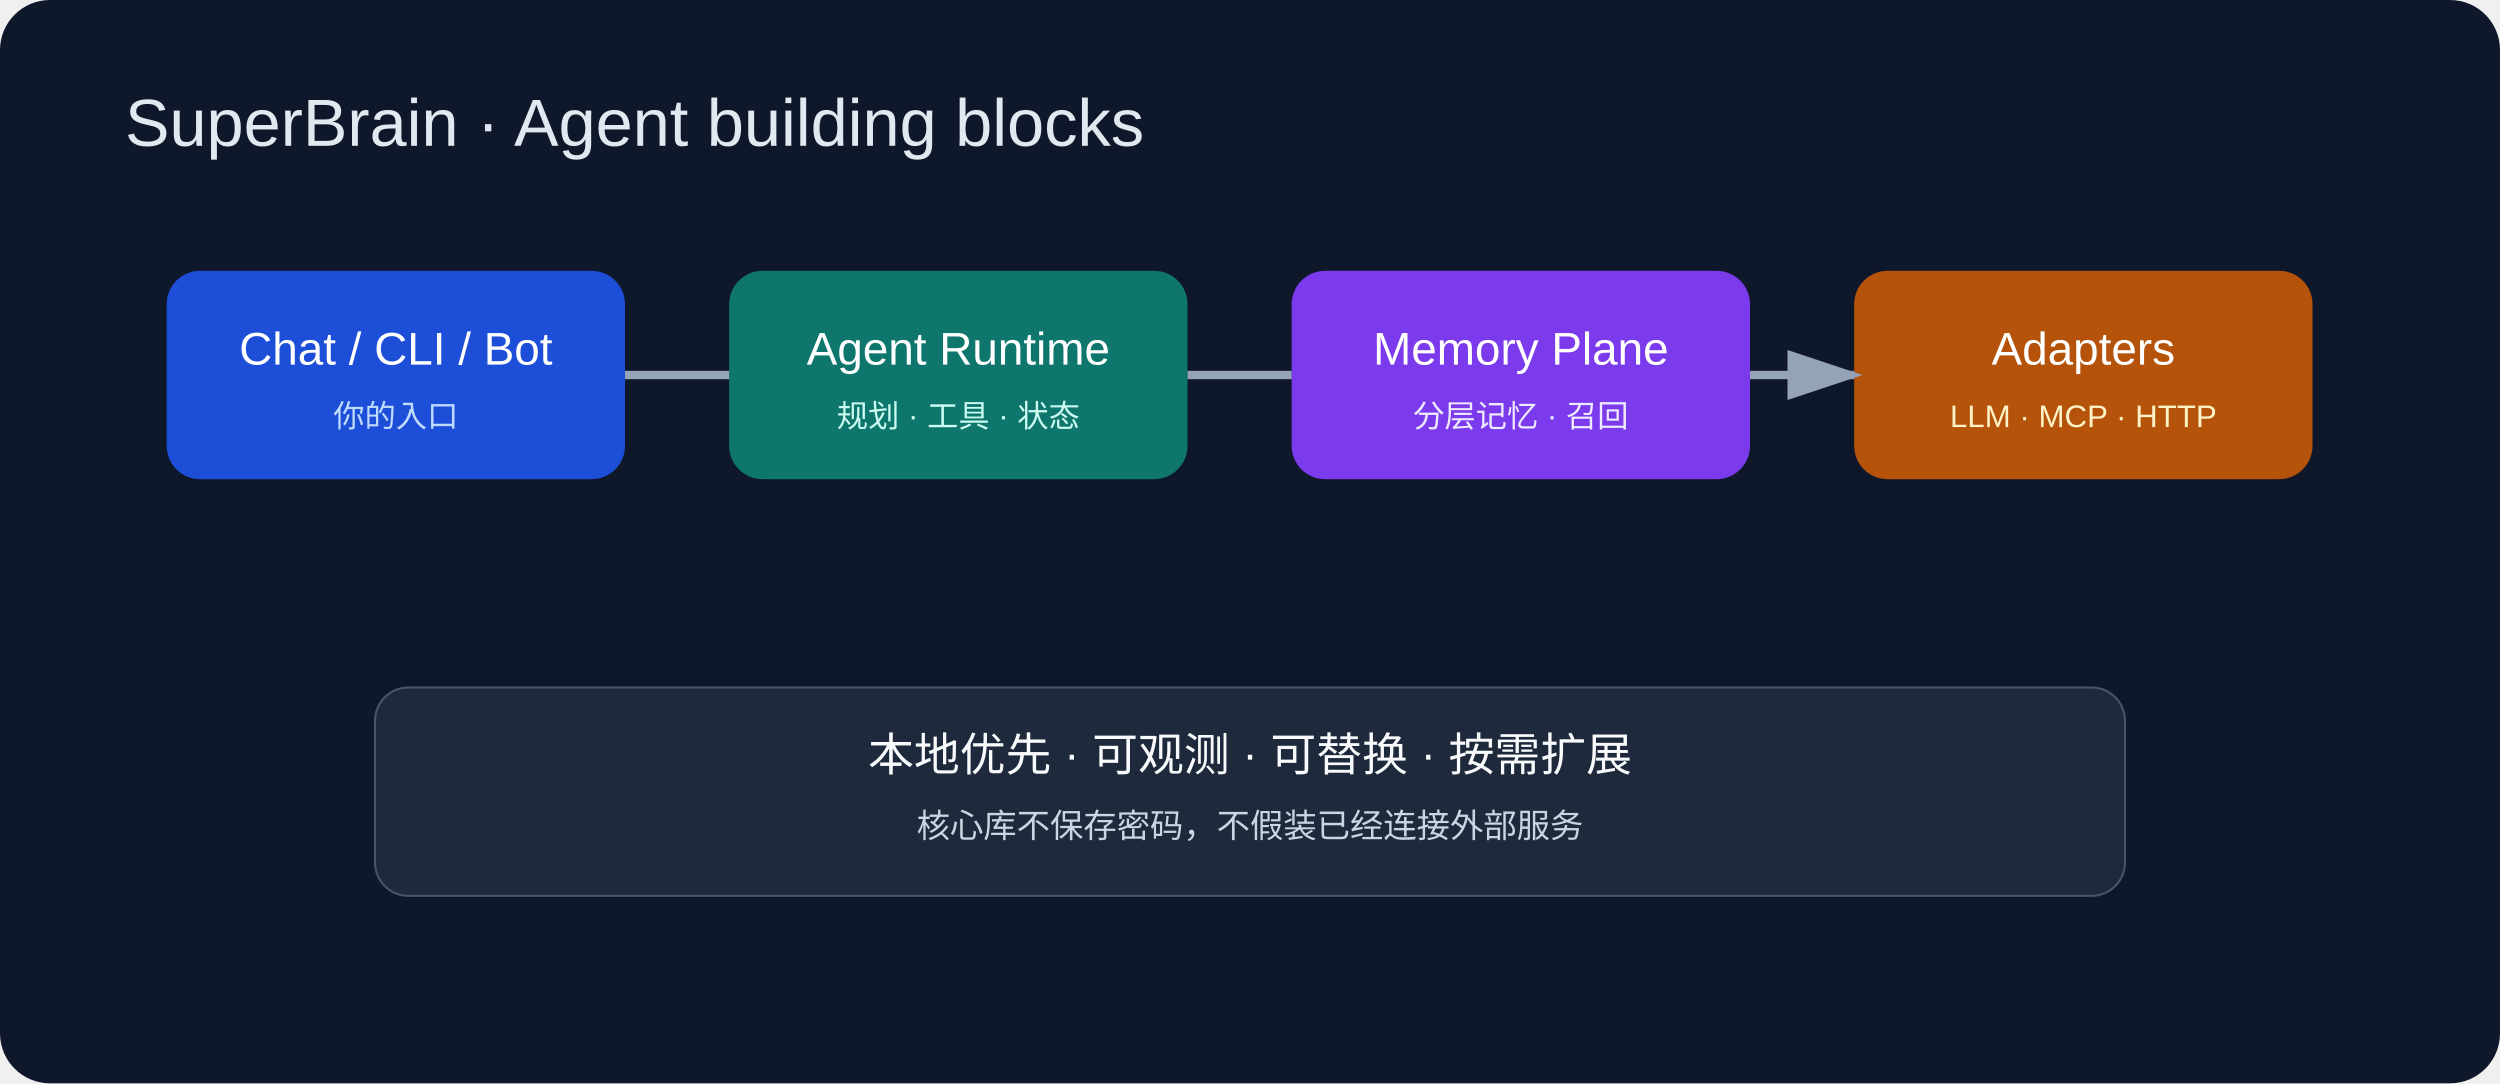
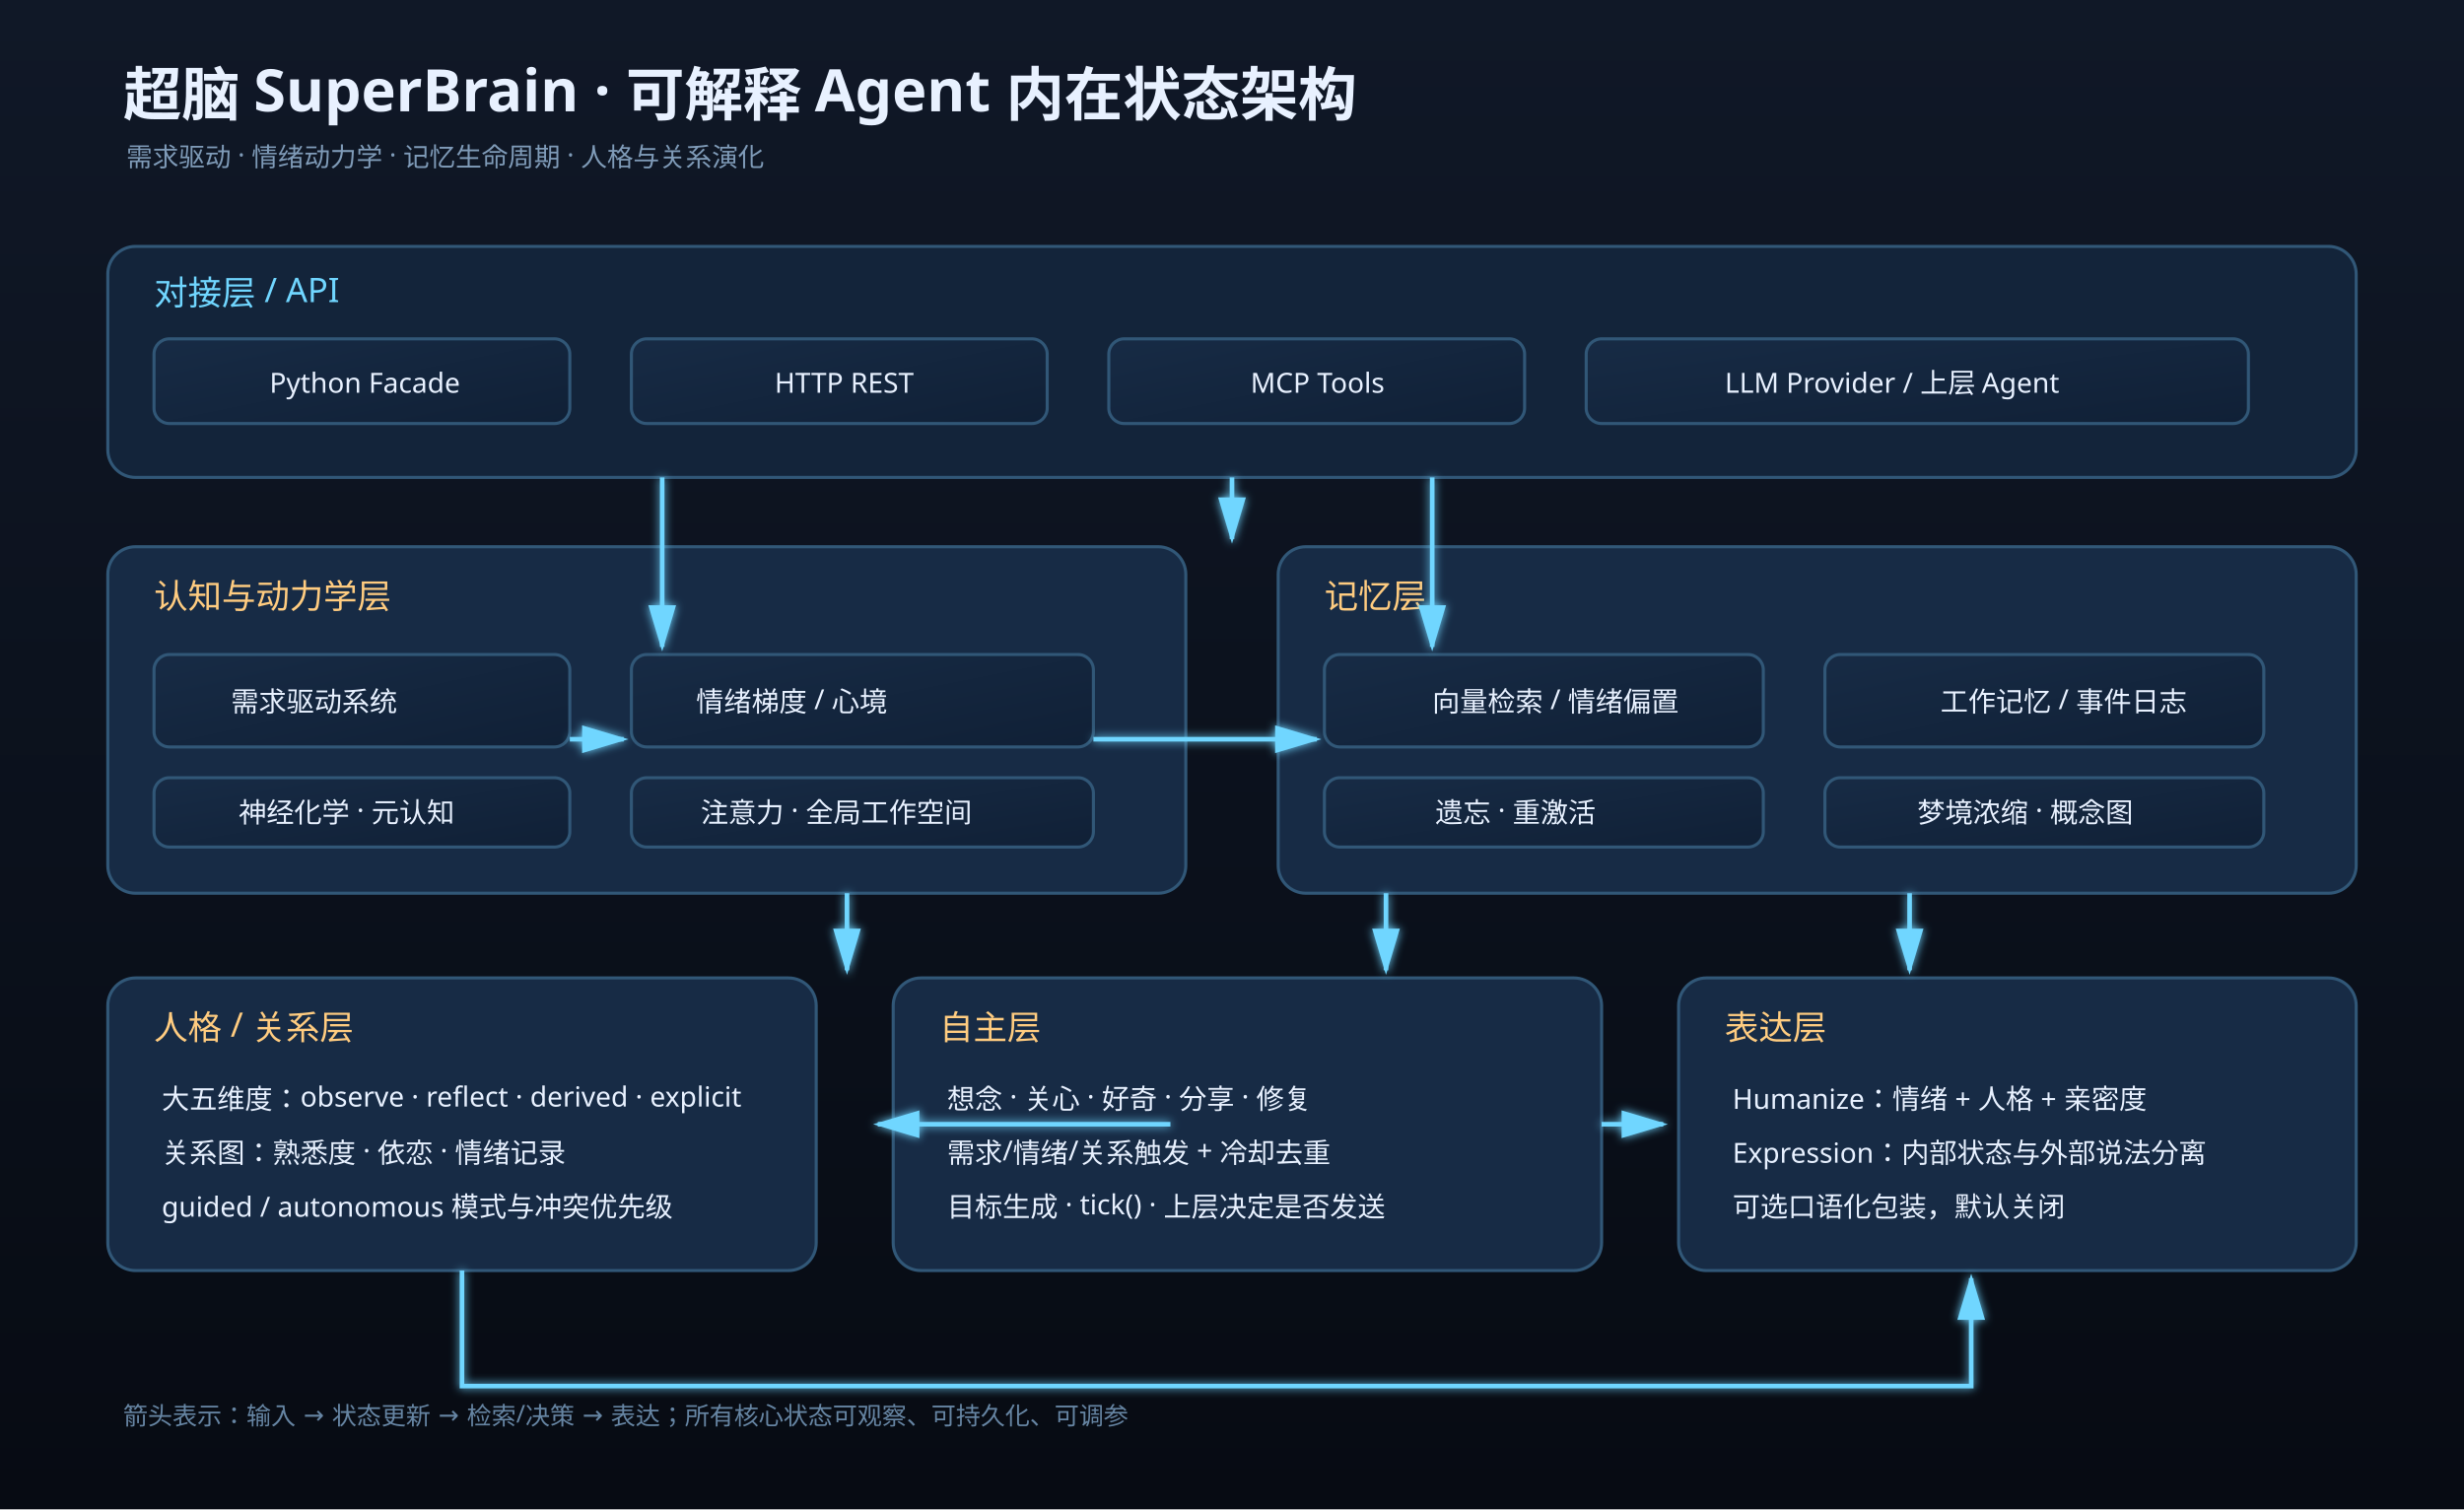
- <svg xmlns="http://www.w3.org/2000/svg" width="1200" height="520" viewBox="0 0 1200 520">
-   <rect width="1200" height="520" rx="24" fill="#0f172a" />
-   <text x="60" y="70" fill="#e2e8f0" font-size="32" font-family="Arial">SuperBrain · Agent building blocks</text>
-   <g font-family="Arial" text-anchor="middle">
-     <rect x="80" y="130" width="220" height="100" rx="16" fill="#1d4ed8" />
-     <text x="190" y="175" fill="white" font-size="22">Chat / CLI / Bot</text>
-     <text x="190" y="205" fill="#bfdbfe" font-size="15">你的入口</text>
-     <rect x="350" y="130" width="220" height="100" rx="16" fill="#0f766e" />
-     <text x="460" y="175" fill="white" font-size="22">Agent Runtime</text>
-     <text x="460" y="205" fill="#ccfbf1" font-size="15">规划 · 工具 · 状态</text>
-     <rect x="620" y="130" width="220" height="100" rx="16" fill="#7c3aed" />
-     <text x="730" y="175" fill="white" font-size="22">Memory Plane</text>
-     <text x="730" y="205" fill="#ede9fe" font-size="15">分层记忆 · 召回</text>
-     <rect x="890" y="130" width="220" height="100" rx="16" fill="#b45309" />
-     <text x="1000" y="175" fill="white" font-size="22">Adapters</text>
-     <text x="1000" y="205" fill="#fef3c7" font-size="15">LLM · MCP · HTTP</text>
-     <path d="M300 180h50m220 0h50m220 0h50" stroke="#94a3b8" stroke-width="4" marker-end="url(#a)" />
-     <rect x="180" y="330" width="840" height="100" rx="16" fill="#1e293b" stroke="#475569" />
-     <text x="600" y="370" fill="#f8fafc" font-size="22">本地优先 · 可观测 · 可替换 · 按需扩展</text>
-     <text x="600" y="402" fill="#cbd5e1" font-size="16">核心库不保存密码，不假装已经连接外部服务</text>
+ <svg xmlns="http://www.w3.org/2000/svg" width="1600" height="980" viewBox="0 0 1600 980">
+   <defs>
+     <linearGradient id="bg" x2="0" y2="1">
+       <stop stop-color="#101827" />
+       <stop offset="1" stop-color="#070b13" />
+     </linearGradient>
+     <linearGradient id="c" x2="1" y2="1">
+       <stop stop-color="#172b45" />
+       <stop offset="1" stop-color="#102036" />
+     </linearGradient>
+     <marker id="a" markerWidth="10" markerHeight="10" refX="9" refY="3" orient="auto">
+       <path d="M0,0 L10,3 L0,6Z" fill="#70d6ff" />
+     </marker>
+     <filter id="g">
+       <feGaussianBlur stdDeviation="3" result="b" />
+       <feMerge>
+         <feMergeNode in="b" />
+         <feMergeNode in="SourceGraphic" />
+       </feMerge>
+     </filter>
+   </defs>
+   <rect width="1600" height="980" fill="url(#bg)" />
+   <text x="80" y="75" fill="#e8f1ff" font-size="38" font-family="sans-serif" font-weight="bold">超脑 SuperBrain · 可解释 Agent 内在状态架构</text>
+   <text x="82" y="108" fill="#7f9bb8" font-size="17" font-family="sans-serif">需求驱动 · 情绪动力学 · 记忆生命周期 · 人格与关系演化</text>
+   <g font-family="sans-serif" font-size="18" fill="#e8f1ff" stroke="#315777" stroke-width="2">
+     <rect x="70" y="160" width="1460" height="150" rx="18" fill="#13243a" />
+     <text x="100" y="198" stroke="none" fill="#70d6ff" font-size="22">对接层 / API</text>
+     <rect x="100" y="220" width="270" height="55" rx="10" fill="url(#c)" />
+     <text x="175" y="255" stroke="none">Python Facade</text>
+     <rect x="410" y="220" width="270" height="55" rx="10" fill="url(#c)" />
+     <text x="503" y="255" stroke="none">HTTP REST</text>
+     <rect x="720" y="220" width="270" height="55" rx="10" fill="url(#c)" />
+     <text x="812" y="255" stroke="none">MCP Tools</text>
+     <rect x="1030" y="220" width="430" height="55" rx="10" fill="url(#c)" />
+     <text x="1120" y="255" stroke="none">LLM Provider / 上层 Agent</text>
+     <rect x="70" y="355" width="700" height="225" rx="18" fill="#172b45" />
+     <text x="100" y="395" stroke="none" fill="#ffcc80" font-size="22">认知与动力学层</text>
+     <rect x="100" y="425" width="270" height="60" rx="10" fill="url(#c)" />
+     <text x="150" y="462" stroke="none">需求驱动系统</text>
+     <rect x="410" y="425" width="300" height="60" rx="10" fill="url(#c)" />
+     <text x="452" y="462" stroke="none">情绪梯度 / 心境</text>
+     <rect x="100" y="505" width="270" height="45" rx="10" fill="url(#c)" />
+     <text x="155" y="534" stroke="none">神经化学 · 元认知</text>
+     <rect x="410" y="505" width="300" height="45" rx="10" fill="url(#c)" />
+     <text x="455" y="534" stroke="none">注意力 · 全局工作空间</text>
+     <rect x="830" y="355" width="700" height="225" rx="18" fill="#172b45" />
+     <text x="860" y="395" stroke="none" fill="#ffcc80" font-size="22">记忆层</text>
+     <rect x="860" y="425" width="285" height="60" rx="10" fill="url(#c)" />
+     <text x="930" y="462" stroke="none">向量检索 / 情绪偏置</text>
+     <rect x="1185" y="425" width="285" height="60" rx="10" fill="url(#c)" />
+     <text x="1260" y="462" stroke="none">工作记忆 / 事件日志</text>
+     <rect x="860" y="505" width="285" height="45" rx="10" fill="url(#c)" />
+     <text x="932" y="534" stroke="none">遗忘 · 重激活</text>
+     <rect x="1185" y="505" width="285" height="45" rx="10" fill="url(#c)" />
+     <text x="1245" y="534" stroke="none">梦境浓缩 · 概念图</text>
+     <rect x="70" y="635" width="460" height="190" rx="18" fill="#172b45" />
+     <text x="100" y="675" stroke="none" fill="#ffcc80" font-size="22">人格 / 关系层</text>
+     <text x="105" y="720" stroke="none">大五维度：observe · reflect · derived · explicit</text>
+     <text x="105" y="755" stroke="none">关系图：熟悉度 · 依恋 · 情绪记录</text>
+     <text x="105" y="790" stroke="none">guided / autonomous 模式与冲突优先级</text>
+     <rect x="580" y="635" width="460" height="190" rx="18" fill="#172b45" />
+     <text x="610" y="675" stroke="none" fill="#ffcc80" font-size="22">自主层</text>
+     <text x="615" y="720" stroke="none">想念 · 关心 · 好奇 · 分享 · 修复</text>
+     <text x="615" y="755" stroke="none">需求/情绪/关系触发 + 冷却去重</text>
+     <text x="615" y="790" stroke="none">目标生成 · tick() · 上层决定是否发送</text>
+     <rect x="1090" y="635" width="440" height="190" rx="18" fill="#172b45" />
+     <text x="1120" y="675" stroke="none" fill="#ffcc80" font-size="22">表达层</text>
+     <text x="1125" y="720" stroke="none">Humanize：情绪 + 人格 + 亲密度</text>
+     <text x="1125" y="755" stroke="none">Expression：内部状态与外部说法分离</text>
+     <text x="1125" y="790" stroke="none">可选口语化包装，默认关闭</text>
  </g>
-   <defs>
-     <marker id="a" markerWidth="10" markerHeight="10" refX="8" refY="3" orient="auto">
-       <path d="M0,0 L0,6 L9,3 z" fill="#94a3b8" />
-     </marker>
-   </defs>
+   <g fill="none" stroke="#70d6ff" stroke-width="3" marker-end="url(#a)" filter="url(#g)">
+     <path d="M800 310V350" />
+     <path d="M430 310V420" />
+     <path d="M930 310V420" />
+     <path d="M370 480H405" />
+     <path d="M710 480H855" />
+     <path d="M550 580V630" />
+     <path d="M900 580V630" />
+     <path d="M1240 580V630" />
+     <path d="M760 730H570" />
+     <path d="M1040 730H1080" />
+     <path d="M300 825V900H1280V830" />
+   </g>
+   <text x="80" y="925" fill="#6685a3" font-size="16" font-family="sans-serif">箭头表示：输入 → 状态更新 → 检索/决策 → 表达；所有核心状态可观察、可持久化、可调参</text>
</svg>
